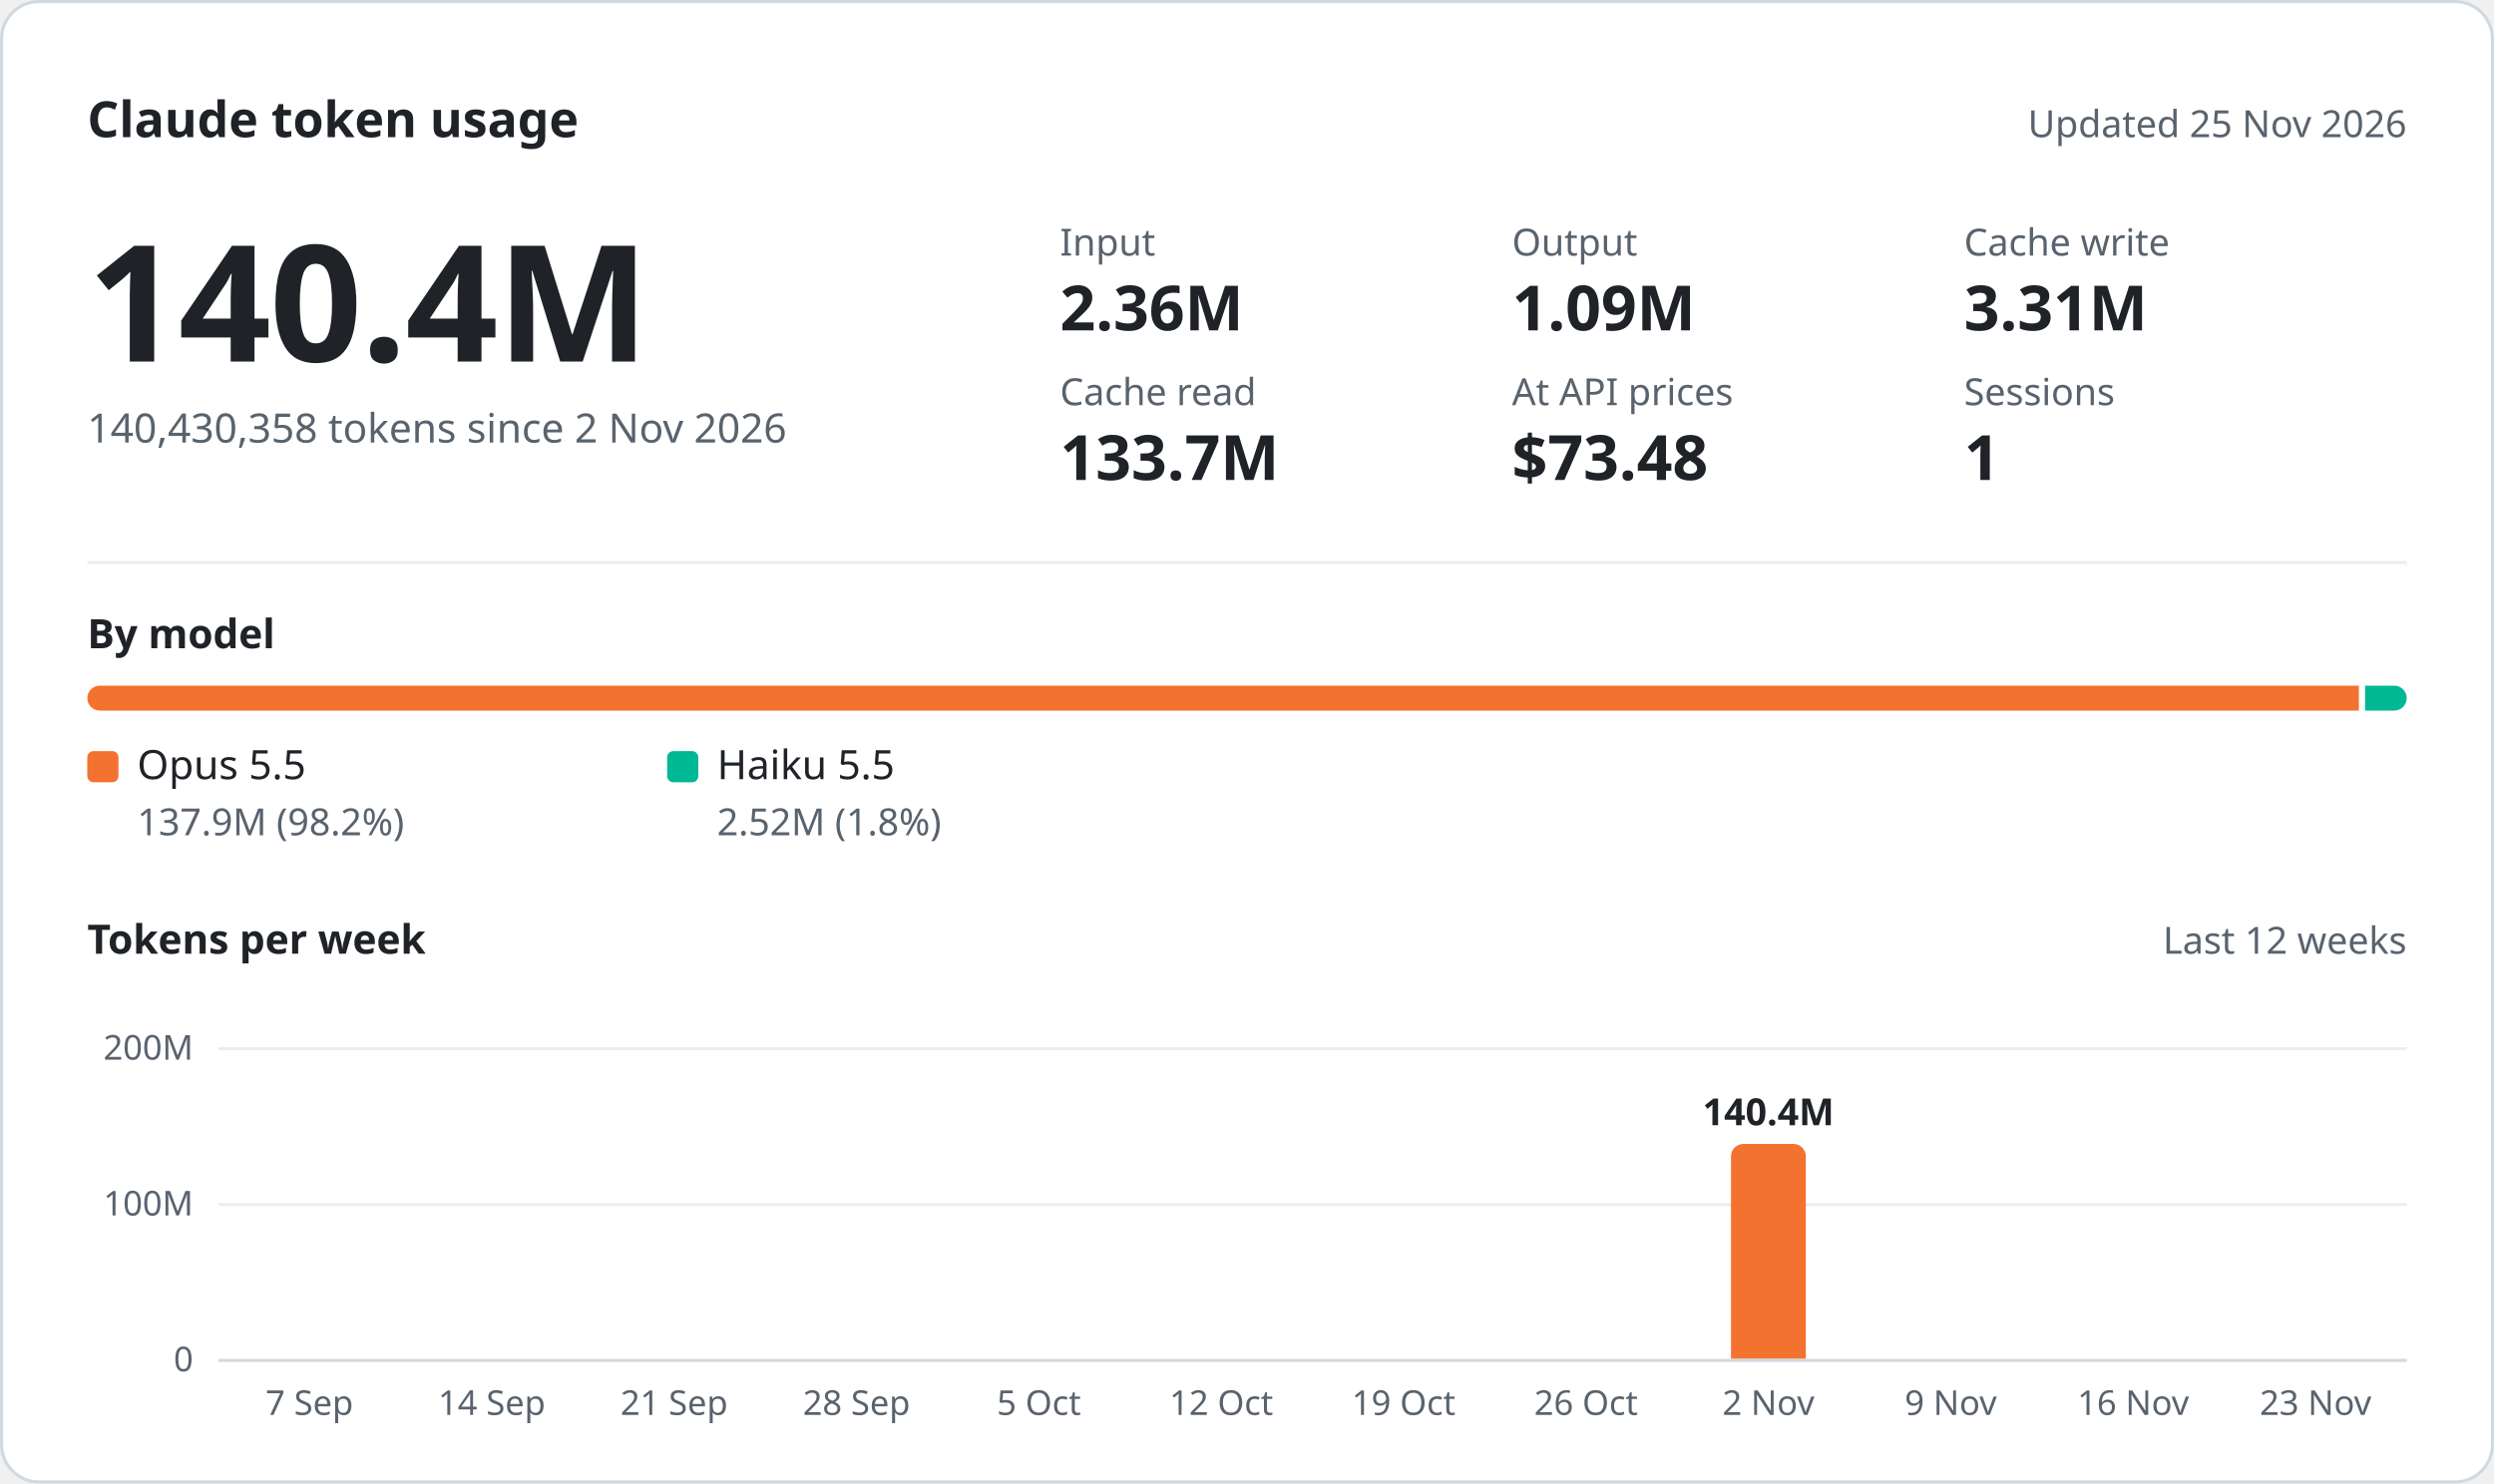
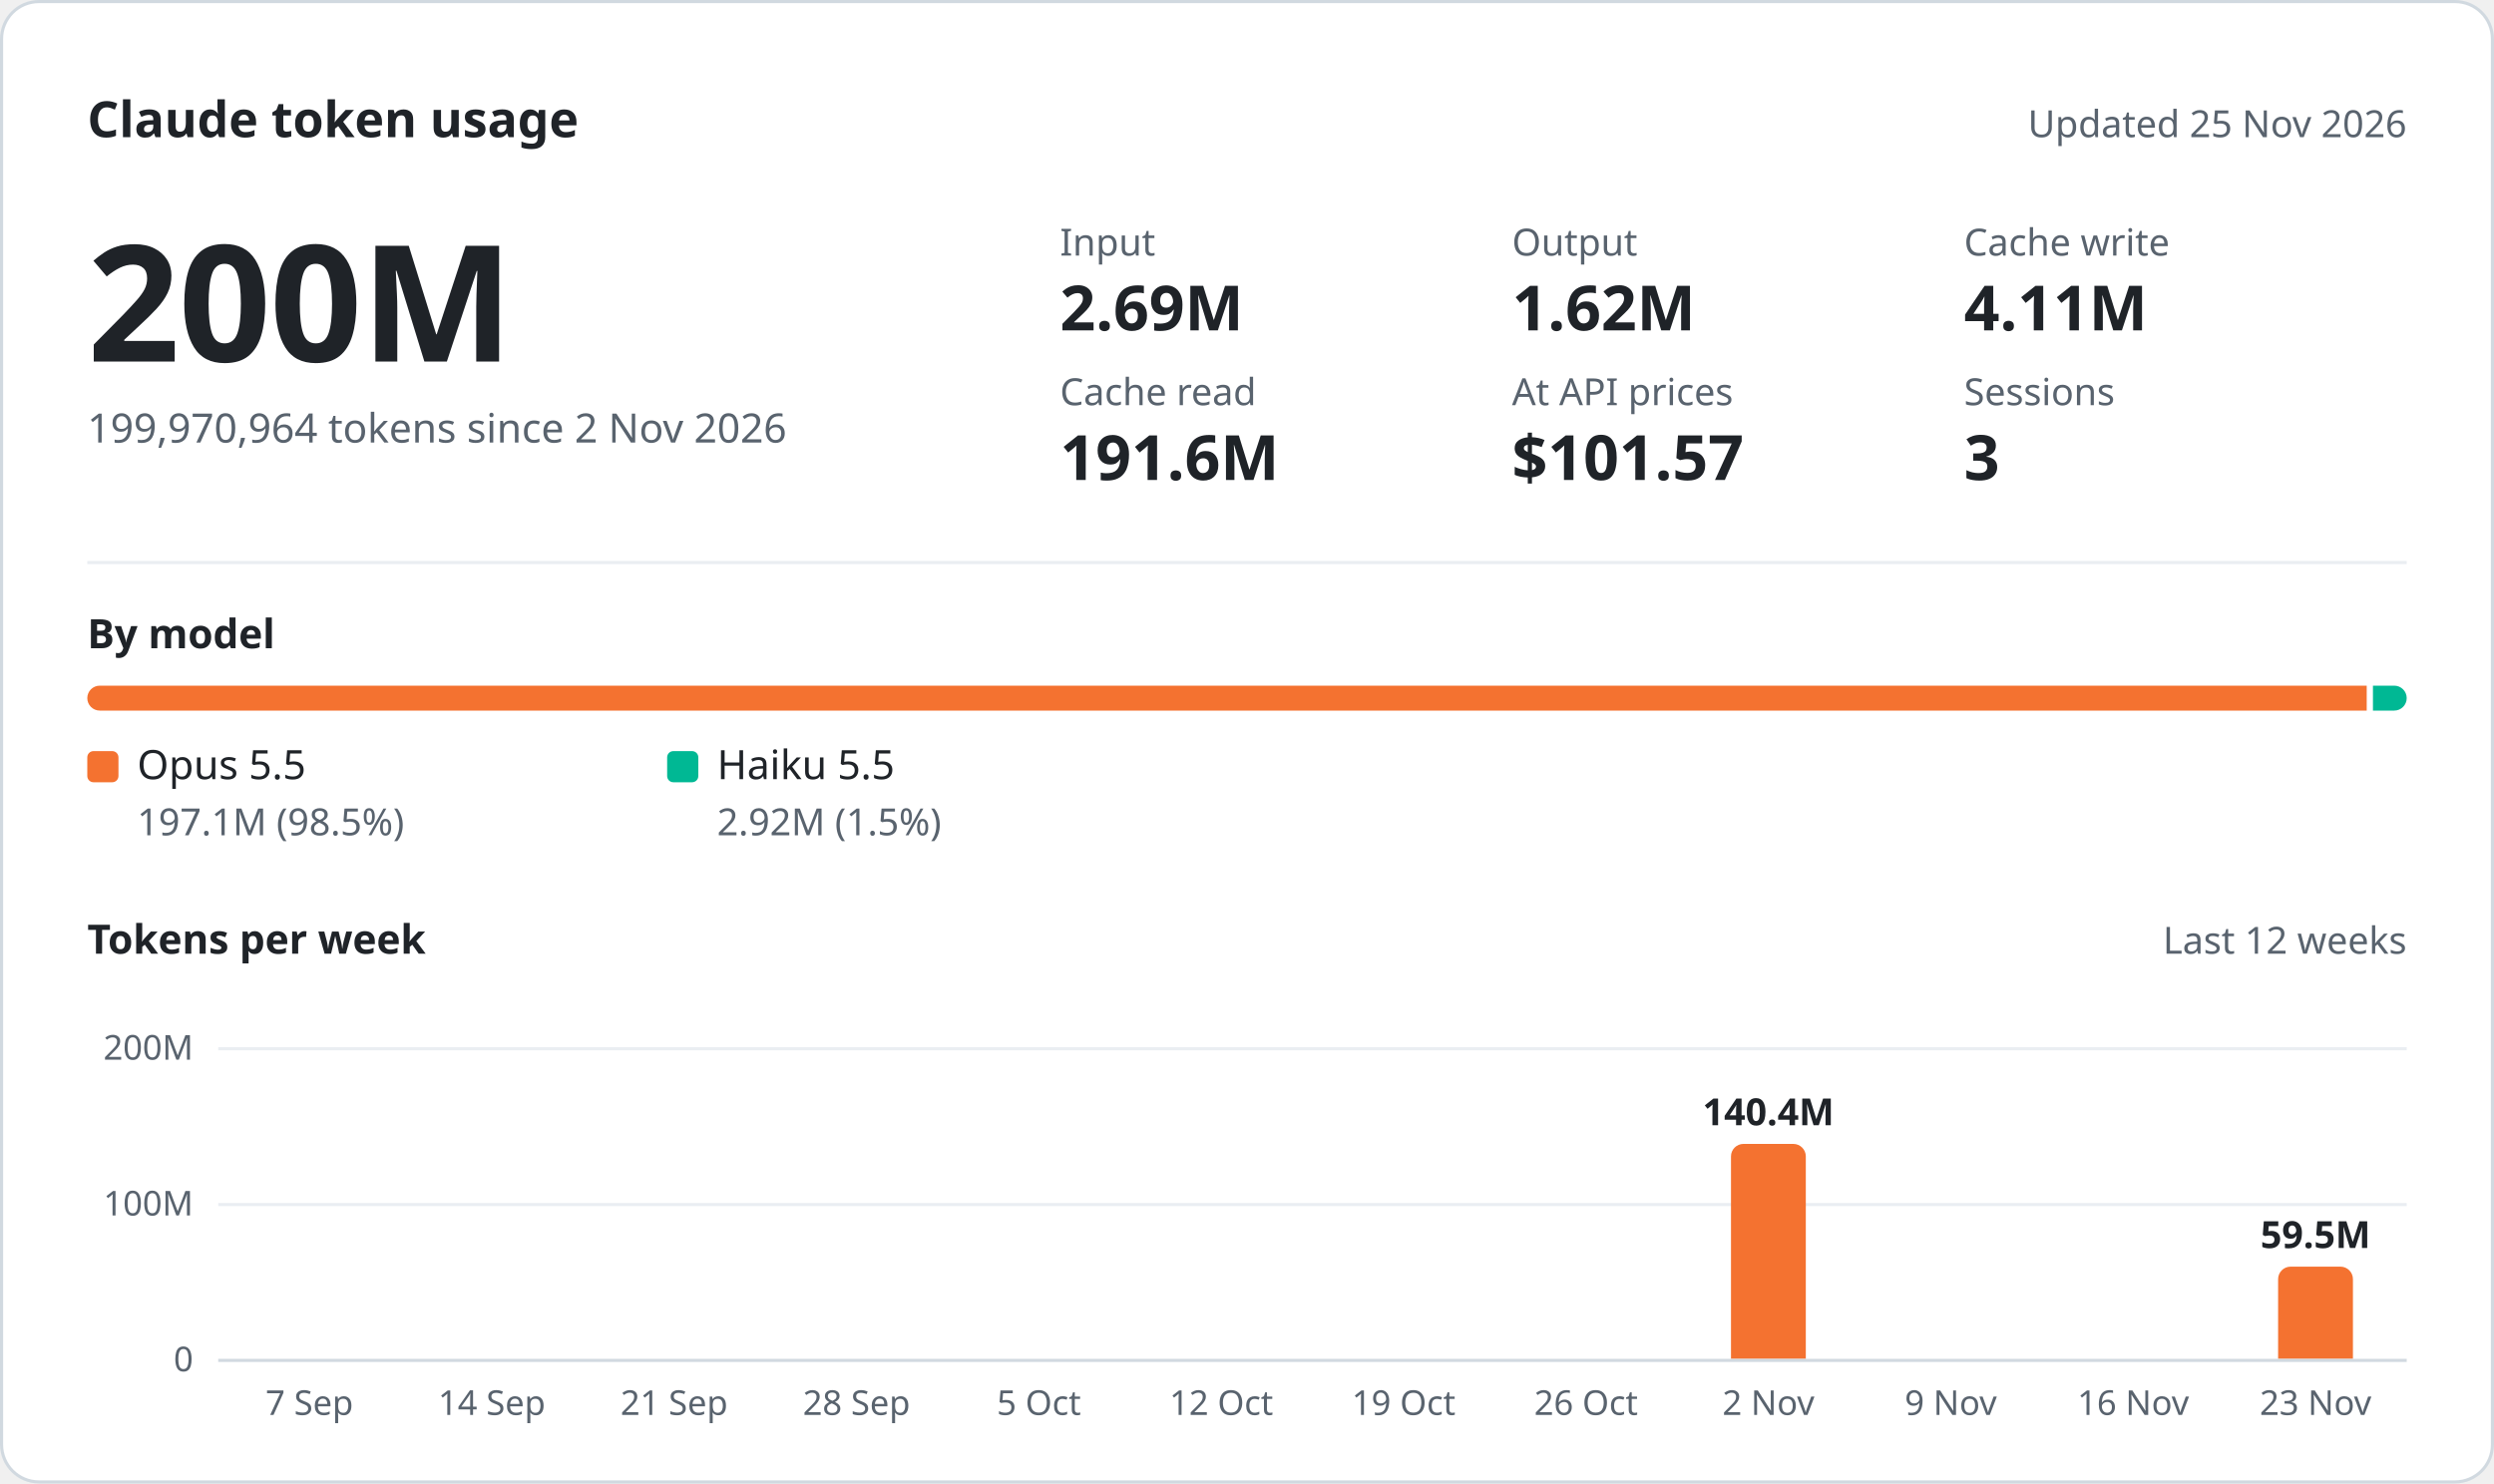
<svg xmlns="http://www.w3.org/2000/svg" width="800" height="476" viewBox="0 0 800 476" role="img" aria-labelledby="title desc">
  <style>
text{font-family:-apple-system,BlinkMacSystemFont,"Segoe UI","Noto Sans",Helvetica,Arial,sans-serif}
.t{fill:#1f2328}.m{fill:#59636e}.n{font-variant-numeric:tabular-nums}
</style>
  <rect x="0.5" y="0.5" width="799" height="475" rx="12" fill="#ffffff" stroke="#d1d9e0" />
  <text x="28" y="44" class="t" font-size="16" font-weight="600">Claude token usage</text>
  <text x="772" y="44" class="m" font-size="12" text-anchor="end">Updated 25 Nov 2026</text>
-   <text x="28" y="116" class="t" font-size="52" font-weight="600" letter-spacing="-0.5">140.4M</text>
-   <text x="28" y="142" class="m" font-size="13">140,430,358 tokens since 2 Nov 2026</text>
+   <text x="28" y="116" class="t" font-size="52" font-weight="600" letter-spacing="-0.5">200M</text>
+   <text x="28" y="142" class="m" font-size="13">199,970,964 tokens since 2 Nov 2026</text>
  <text x="340" y="82" class="m" font-size="12">Input</text>
-   <text x="340" y="106" class="t" font-size="20" font-weight="600">2.36M</text>
+   <text x="340" y="106" class="t" font-size="20" font-weight="600">2.69M</text>
  <text x="485" y="82" class="m" font-size="12">Output</text>
-   <text x="485" y="106" class="t" font-size="20" font-weight="600">1.09M</text>
+   <text x="485" y="106" class="t" font-size="20" font-weight="600">1.62M</text>
  <text x="630" y="82" class="m" font-size="12">Cache write</text>
-   <text x="630" y="106" class="t" font-size="20" font-weight="600">3.31M</text>
+   <text x="630" y="106" class="t" font-size="20" font-weight="600">4.11M</text>
  <text x="340" y="130" class="m" font-size="12">Cache read</text>
-   <text x="340" y="154" class="t" font-size="20" font-weight="600">133.7M</text>
+   <text x="340" y="154" class="t" font-size="20" font-weight="600">191.6M</text>
  <text x="485" y="130" class="m" font-size="12">At API prices</text>
-   <text x="485" y="154" class="t" font-size="20" font-weight="600">$73.48</text>
+   <text x="485" y="154" class="t" font-size="20" font-weight="600">$101.57</text>
  <text x="630" y="130" class="m" font-size="12">Sessions</text>
-   <text x="630" y="154" class="t" font-size="20" font-weight="600">1</text>
+   <text x="630" y="154" class="t" font-size="20" font-weight="600">3</text>
  <path d="M28 180.5H772" stroke="#eaeef2" />
  <text x="28" y="208" class="t" font-size="13" font-weight="600">By model</text>
  <clipPath id="bar">
    <rect x="28" y="220" width="744" height="8" rx="4" />
  </clipPath>
  <g clip-path="url(#bar)">
-     <rect x="28" y="220" width="728.66" height="8" fill="#f47230" />
-     <rect x="758.66" y="220" width="13.34" height="8" fill="#00b894" />
+     <rect x="28" y="220" width="731.17" height="8" fill="#f47230" />
+     <rect x="761.17" y="220" width="10.83" height="8" fill="#00b894" />
  </g>
  <rect x="28" y="241" width="10" height="10" rx="2" fill="#f47230" />
  <text x="44" y="250" class="t" font-size="13">Opus 5.5</text>
-   <text x="44" y="268" class="m" font-size="12">137.9M (98.2%)</text>
+   <text x="44" y="268" class="m" font-size="12">197.1M (98.5%)</text>
  <rect x="214" y="241" width="10" height="10" rx="2" fill="#00b894" />
  <text x="230" y="250" class="t" font-size="13">Haiku 5.5</text>
-   <text x="230" y="268" class="m" font-size="12">2.52M (1.8%)</text>
+   <text x="230" y="268" class="m" font-size="12">2.92M (1.5%)</text>
  <text x="28" y="306" class="t" font-size="13" font-weight="600">Tokens per week</text>
  <text x="772" y="306" class="m" font-size="12" text-anchor="end">Last 12 weeks</text>
  <path d="M70 386.5H772" stroke="#eaeef2" />
  <path d="M70 336.5H772" stroke="#eaeef2" />
  <text x="62" y="440" class="m n" font-size="11" text-anchor="end">0</text>
  <text x="62" y="390" class="m n" font-size="11" text-anchor="end">100M</text>
  <text x="62" y="340" class="m n" font-size="11" text-anchor="end">200M</text>
  <text x="99.25" y="454" class="m" font-size="11" text-anchor="middle">7 Sep</text>
  <text x="157.75" y="454" class="m" font-size="11" text-anchor="middle">14 Sep</text>
  <text x="216.25" y="454" class="m" font-size="11" text-anchor="middle">21 Sep</text>
  <text x="274.75" y="454" class="m" font-size="11" text-anchor="middle">28 Sep</text>
  <text x="333.25" y="454" class="m" font-size="11" text-anchor="middle">5 Oct</text>
  <text x="391.75" y="454" class="m" font-size="11" text-anchor="middle">12 Oct</text>
  <text x="450.25" y="454" class="m" font-size="11" text-anchor="middle">19 Oct</text>
  <text x="508.75" y="454" class="m" font-size="11" text-anchor="middle">26 Oct</text>
  <path d="M555.25 436 V371.04 A4 4 0 0 1 559.25 367.04 H575.25 A4 4 0 0 1 579.25 371.04 V436 Z" fill="#f47230" />
  <text x="567.25" y="361.05" class="t" font-size="12" font-weight="600" text-anchor="middle">140.4M</text>
  <text x="567.25" y="454" class="m" font-size="11" text-anchor="middle">2 Nov</text>
  <text x="625.75" y="454" class="m" font-size="11" text-anchor="middle">9 Nov</text>
  <text x="684.25" y="454" class="m" font-size="11" text-anchor="middle">16 Nov</text>
+   <path d="M730.75 436 V410.42 A4 4 0 0 1 734.75 406.42 H750.75 A4 4 0 0 1 754.75 410.42 V436 Z" fill="#f47230" />
+   <text x="742.75" y="400.43" class="t" font-size="12" font-weight="600" text-anchor="middle">59.5M</text>
  <text x="742.75" y="454" class="m" font-size="11" text-anchor="middle">23 Nov</text>
  <path d="M70 436.5H772" stroke="#d1d9e0" />
</svg>
